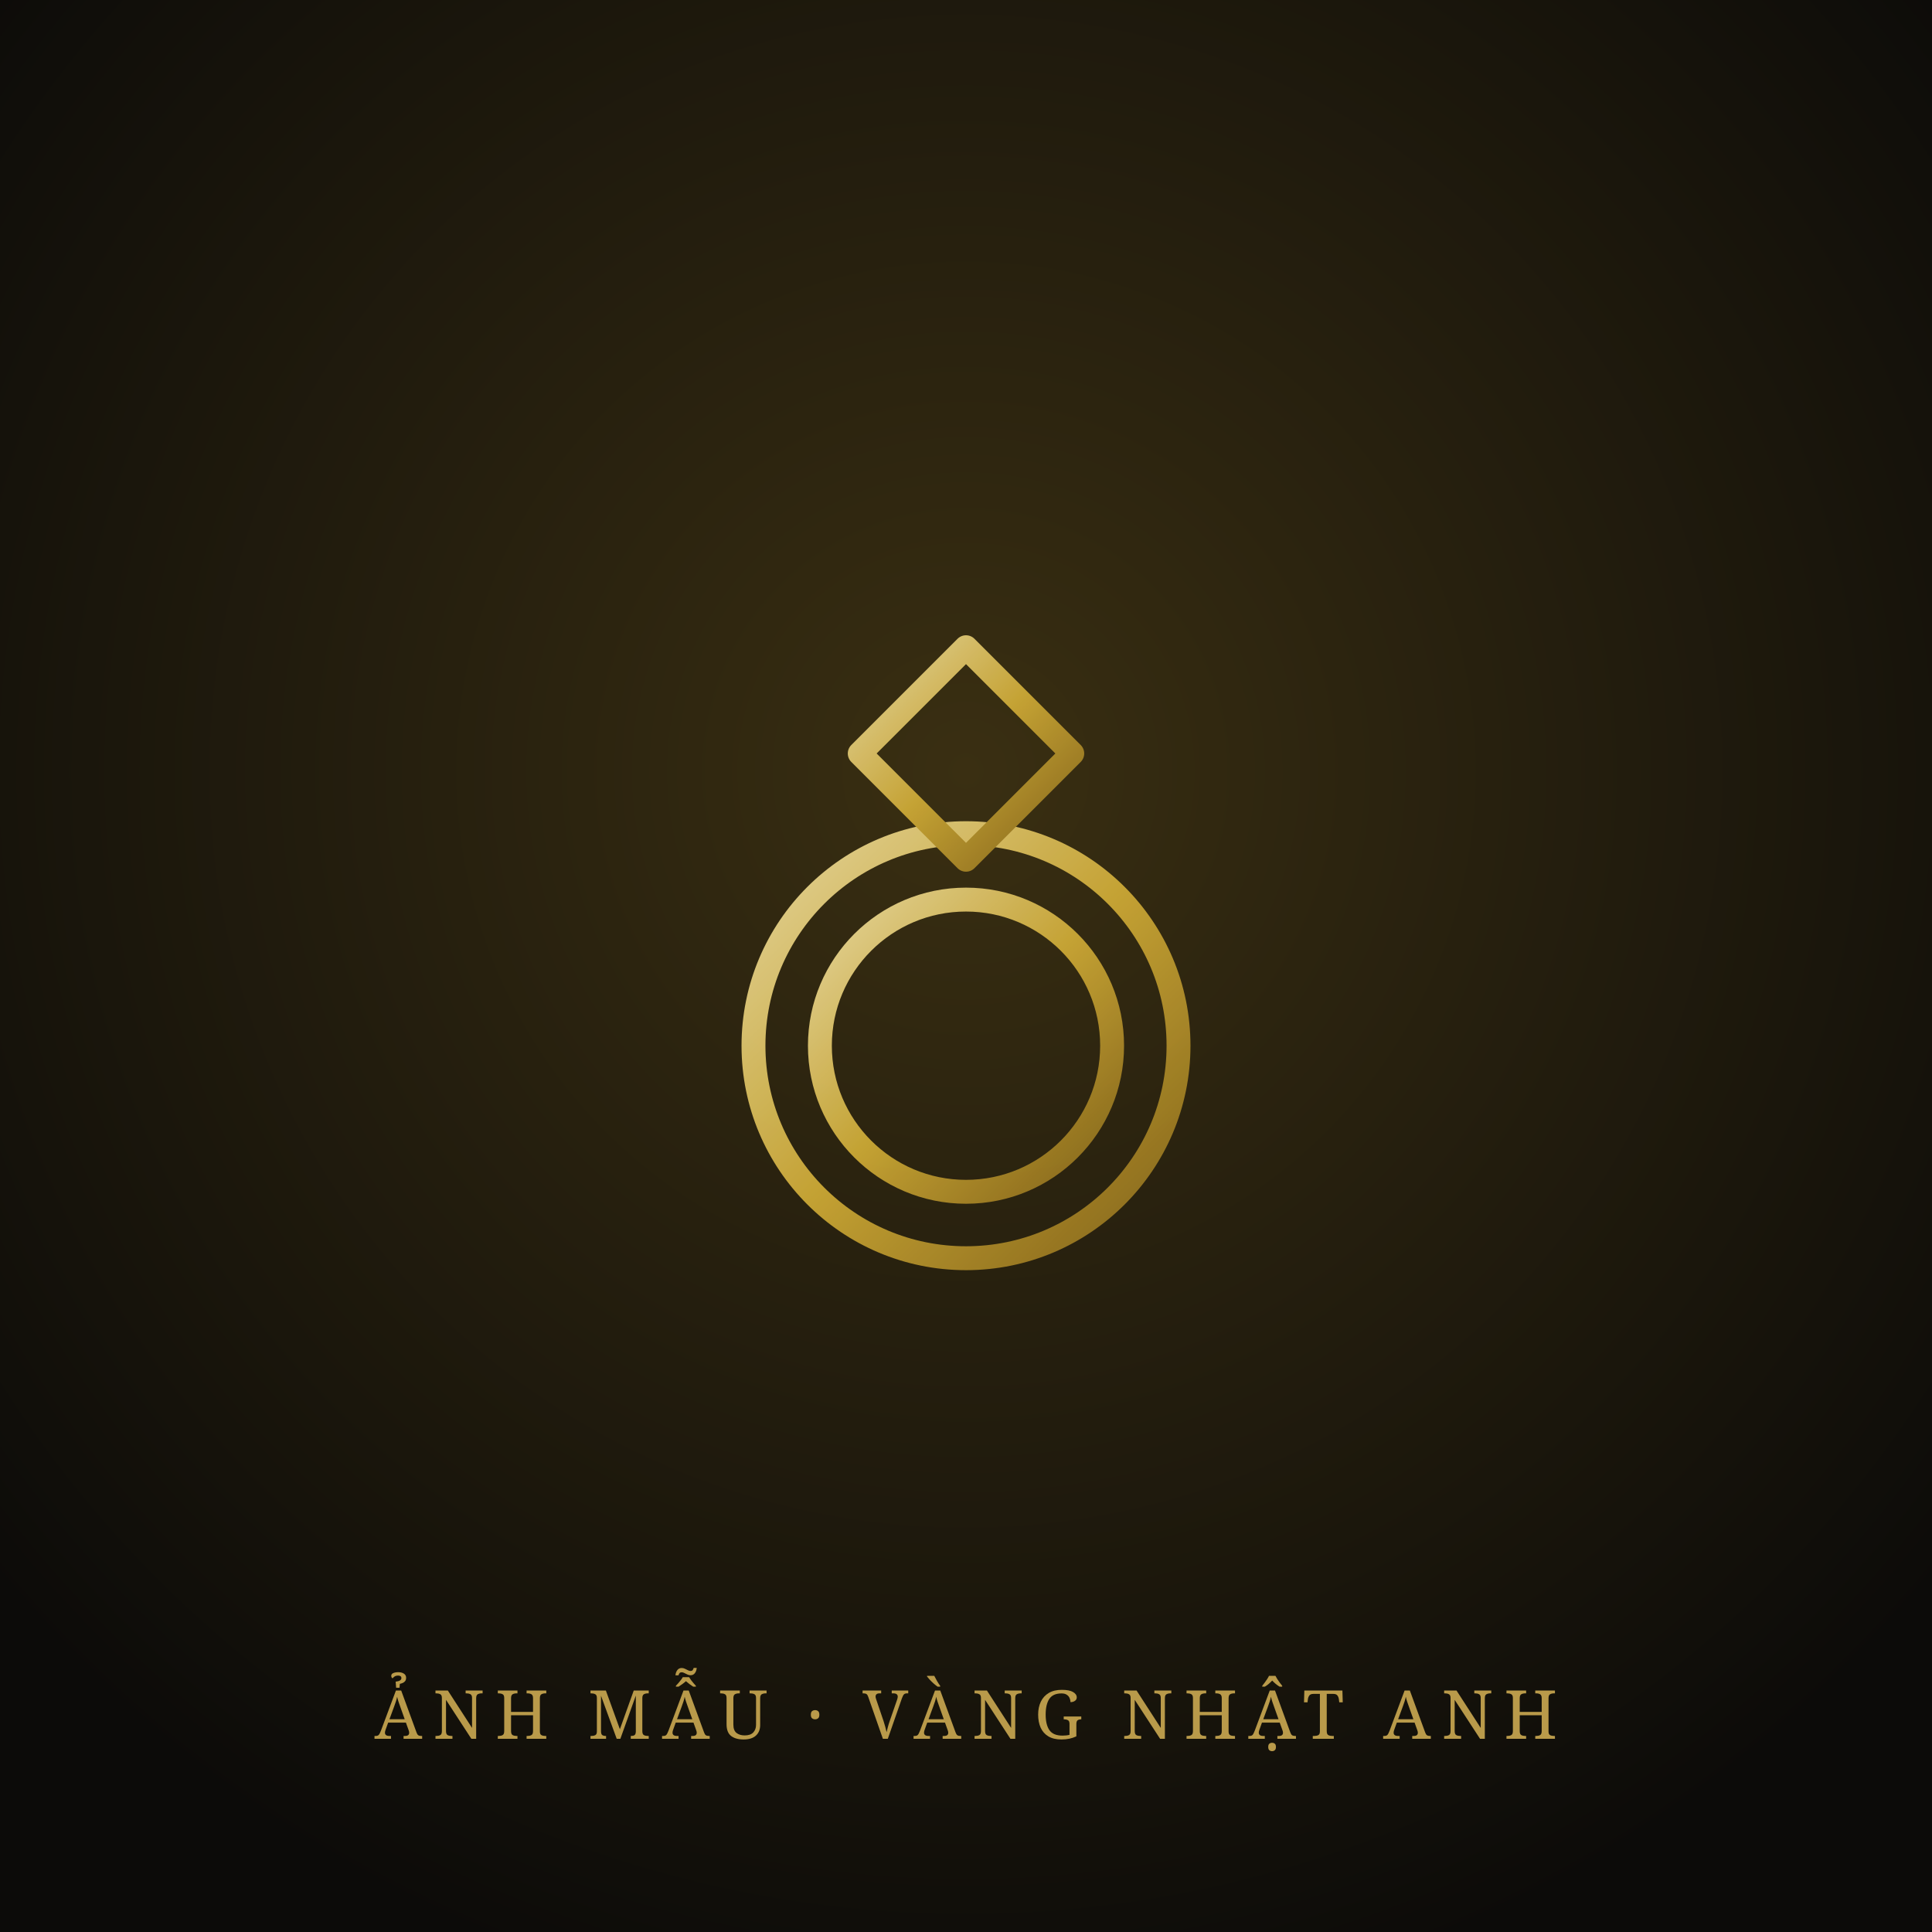
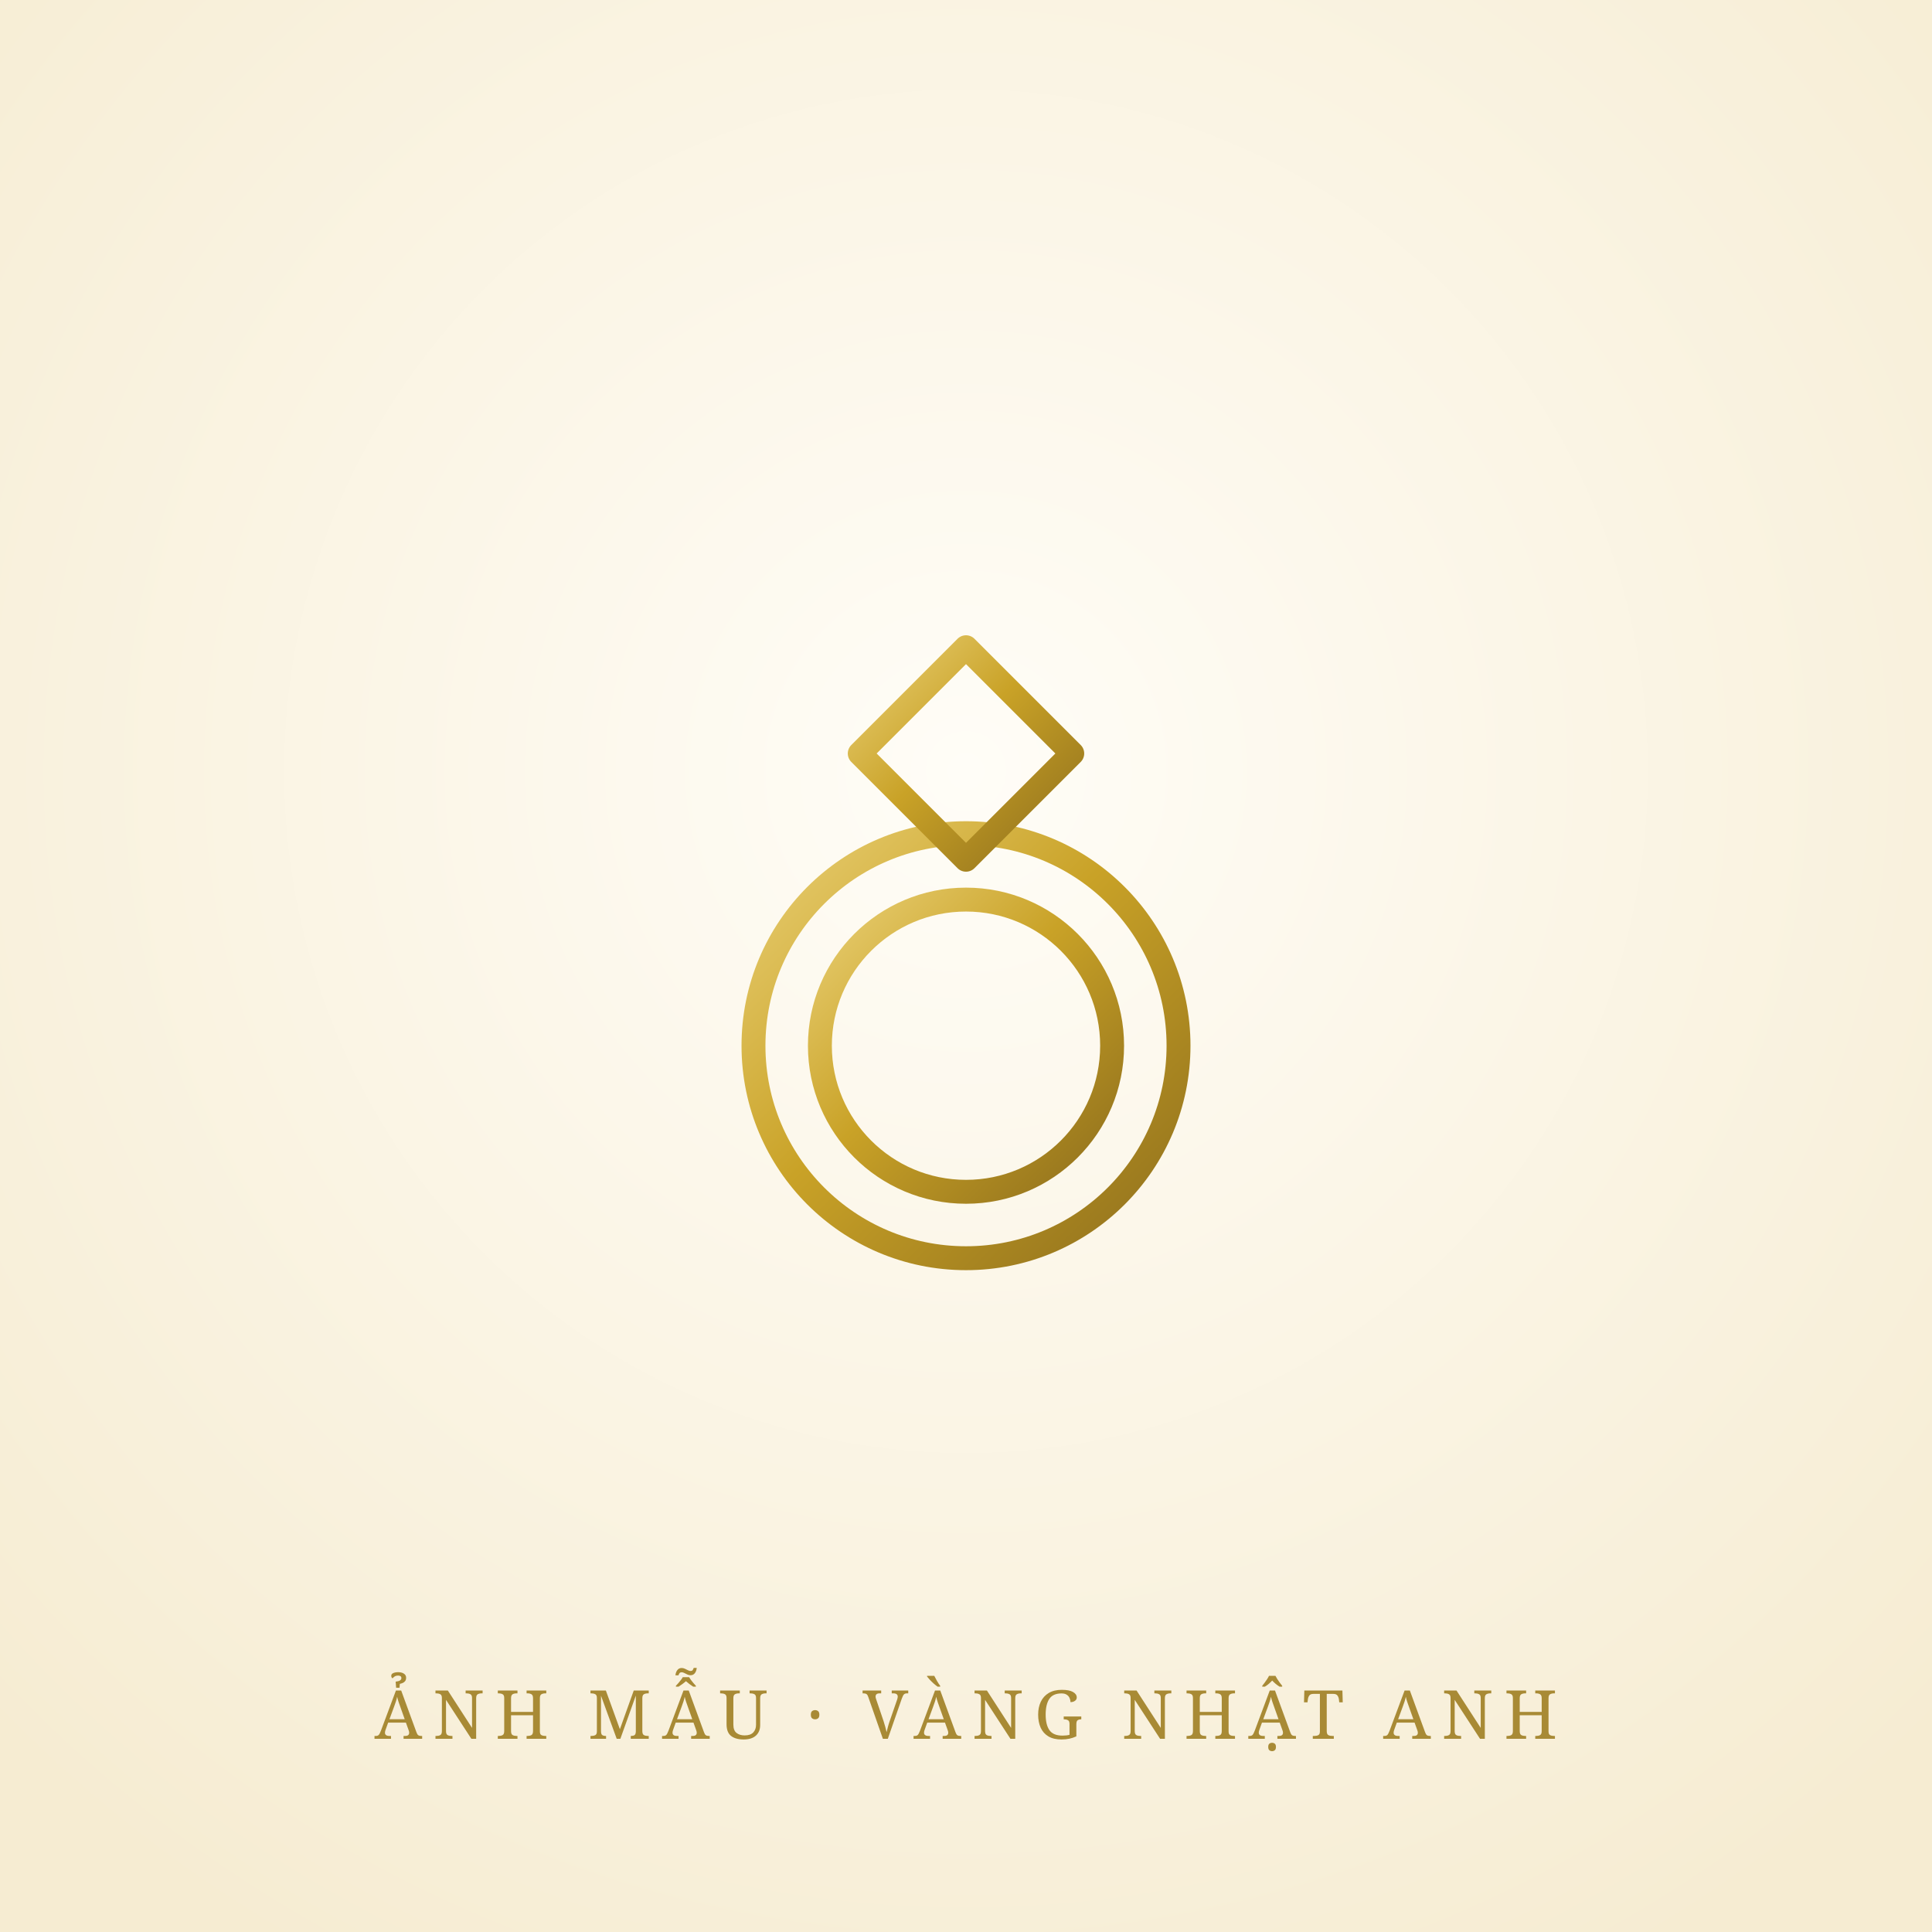
<svg xmlns="http://www.w3.org/2000/svg" viewBox="0 0 900 900">
  <defs>
-     <radialGradient id="g" cx="50%" cy="40%" r="65%">
-       <stop offset="0%" stop-color="#3a2f12" />
-       <stop offset="100%" stop-color="#0c0b09" />
+     <radialGradient id="g" cx="50%" cy="40%" r="70%">
+       <stop offset="0%" stop-color="#fffdf7" />
+       <stop offset="100%" stop-color="#f6ecd2" />
    </radialGradient>
    <linearGradient id="gold" x1="0" y1="0" x2="1" y2="1">
-       <stop offset="0%" stop-color="#F7E7A8" />
-       <stop offset="50%" stop-color="#D4AF37" />
-       <stop offset="100%" stop-color="#8C6A1B" />
+       <stop offset="0%" stop-color="#e9cf74" />
+       <stop offset="45%" stop-color="#c9a227" />
+       <stop offset="100%" stop-color="#8f6f1c" />
    </linearGradient>
  </defs>
  <rect width="900" height="900" fill="url(#g)" />
-   <g transform="translate(252.0,252.0) scale(6.1875)" fill="none" stroke="url(#gold)" stroke-width="1.8" stroke-linecap="round" stroke-linejoin="round" opacity="0.9">
+   <g transform="translate(252.0,252.0) scale(6.1875)" fill="none" stroke="url(#gold)" stroke-width="1.8" stroke-linecap="round" stroke-linejoin="round">
    <circle cx="32" cy="38" r="16" />
    <circle cx="32" cy="38" r="11" />
    <path d="M24 16l8-8 8 8-8 8z" />
    <path d="M28 16h8" />
  </g>
-   <text x="450.0" y="810.0" text-anchor="middle" font-family="Georgia, serif" font-size="31.5" letter-spacing="5" fill="#B99A4A">ẢNH MẪU · VÀNG NHẬT ANH</text>
+   <text x="450.0" y="810.0" text-anchor="middle" font-family="Georgia, serif" font-size="31.5" letter-spacing="5" fill="#a88a35">ẢNH MẪU · VÀNG NHẬT ANH</text>
</svg>
